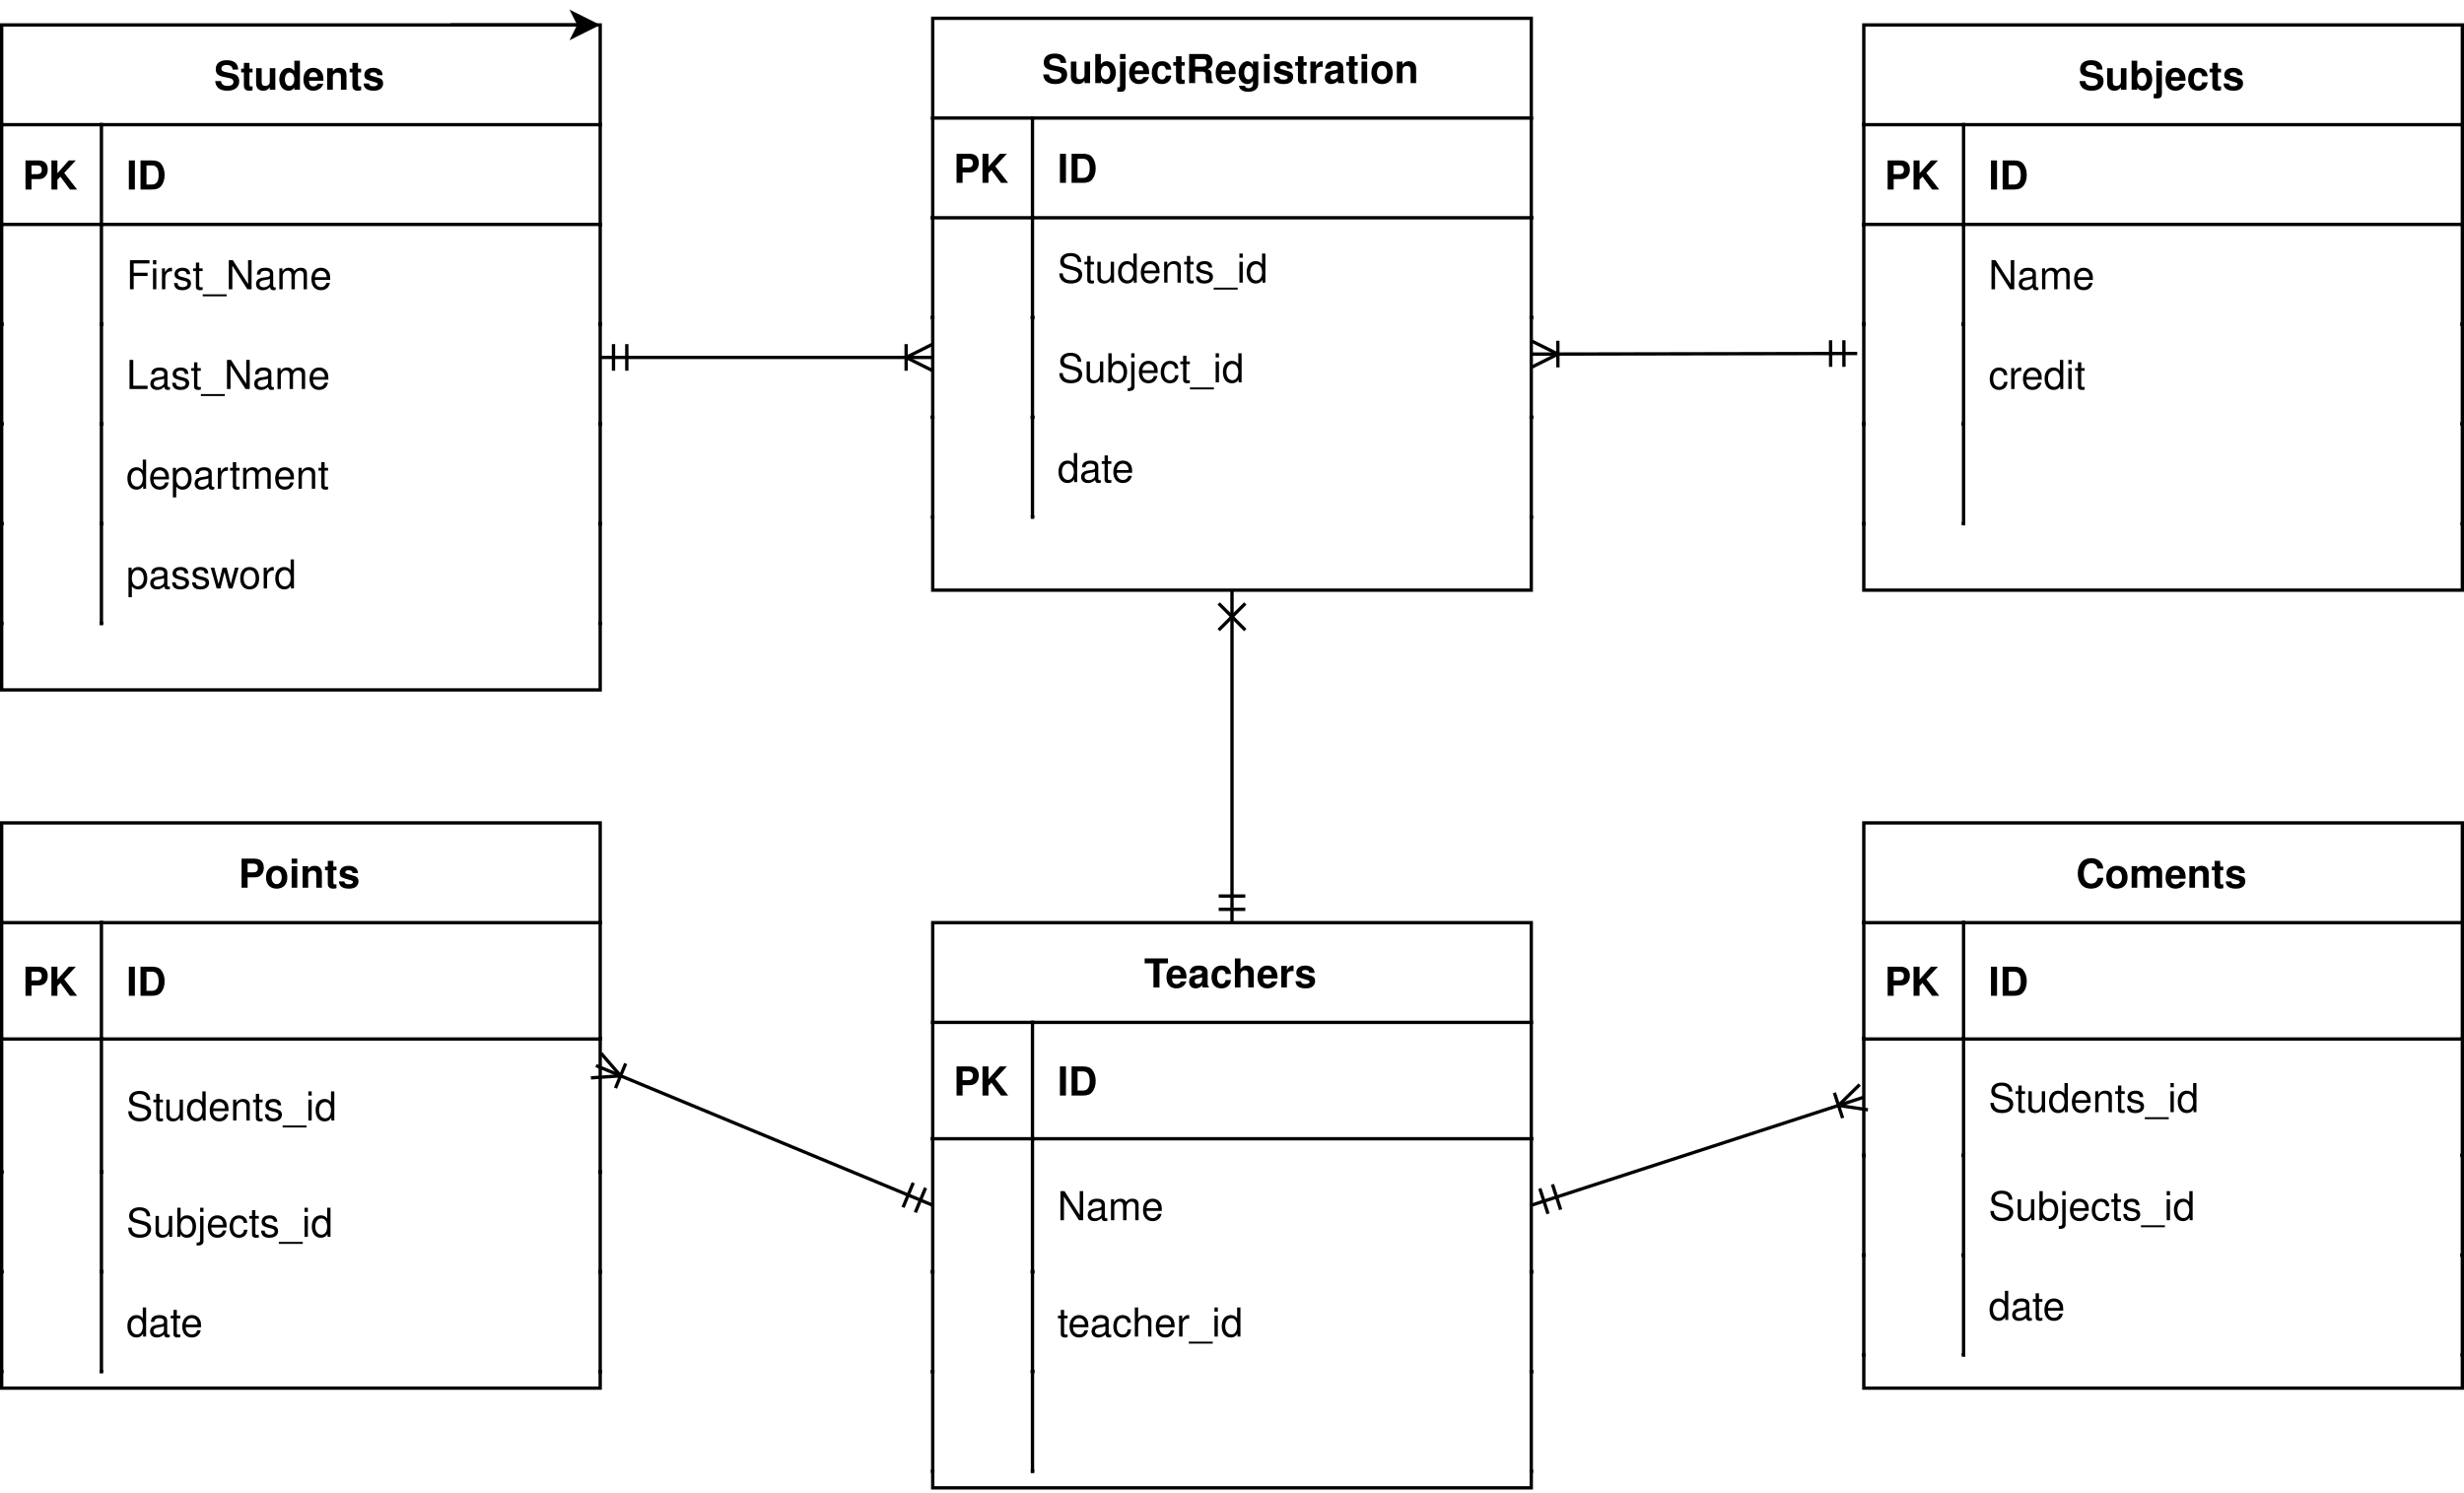
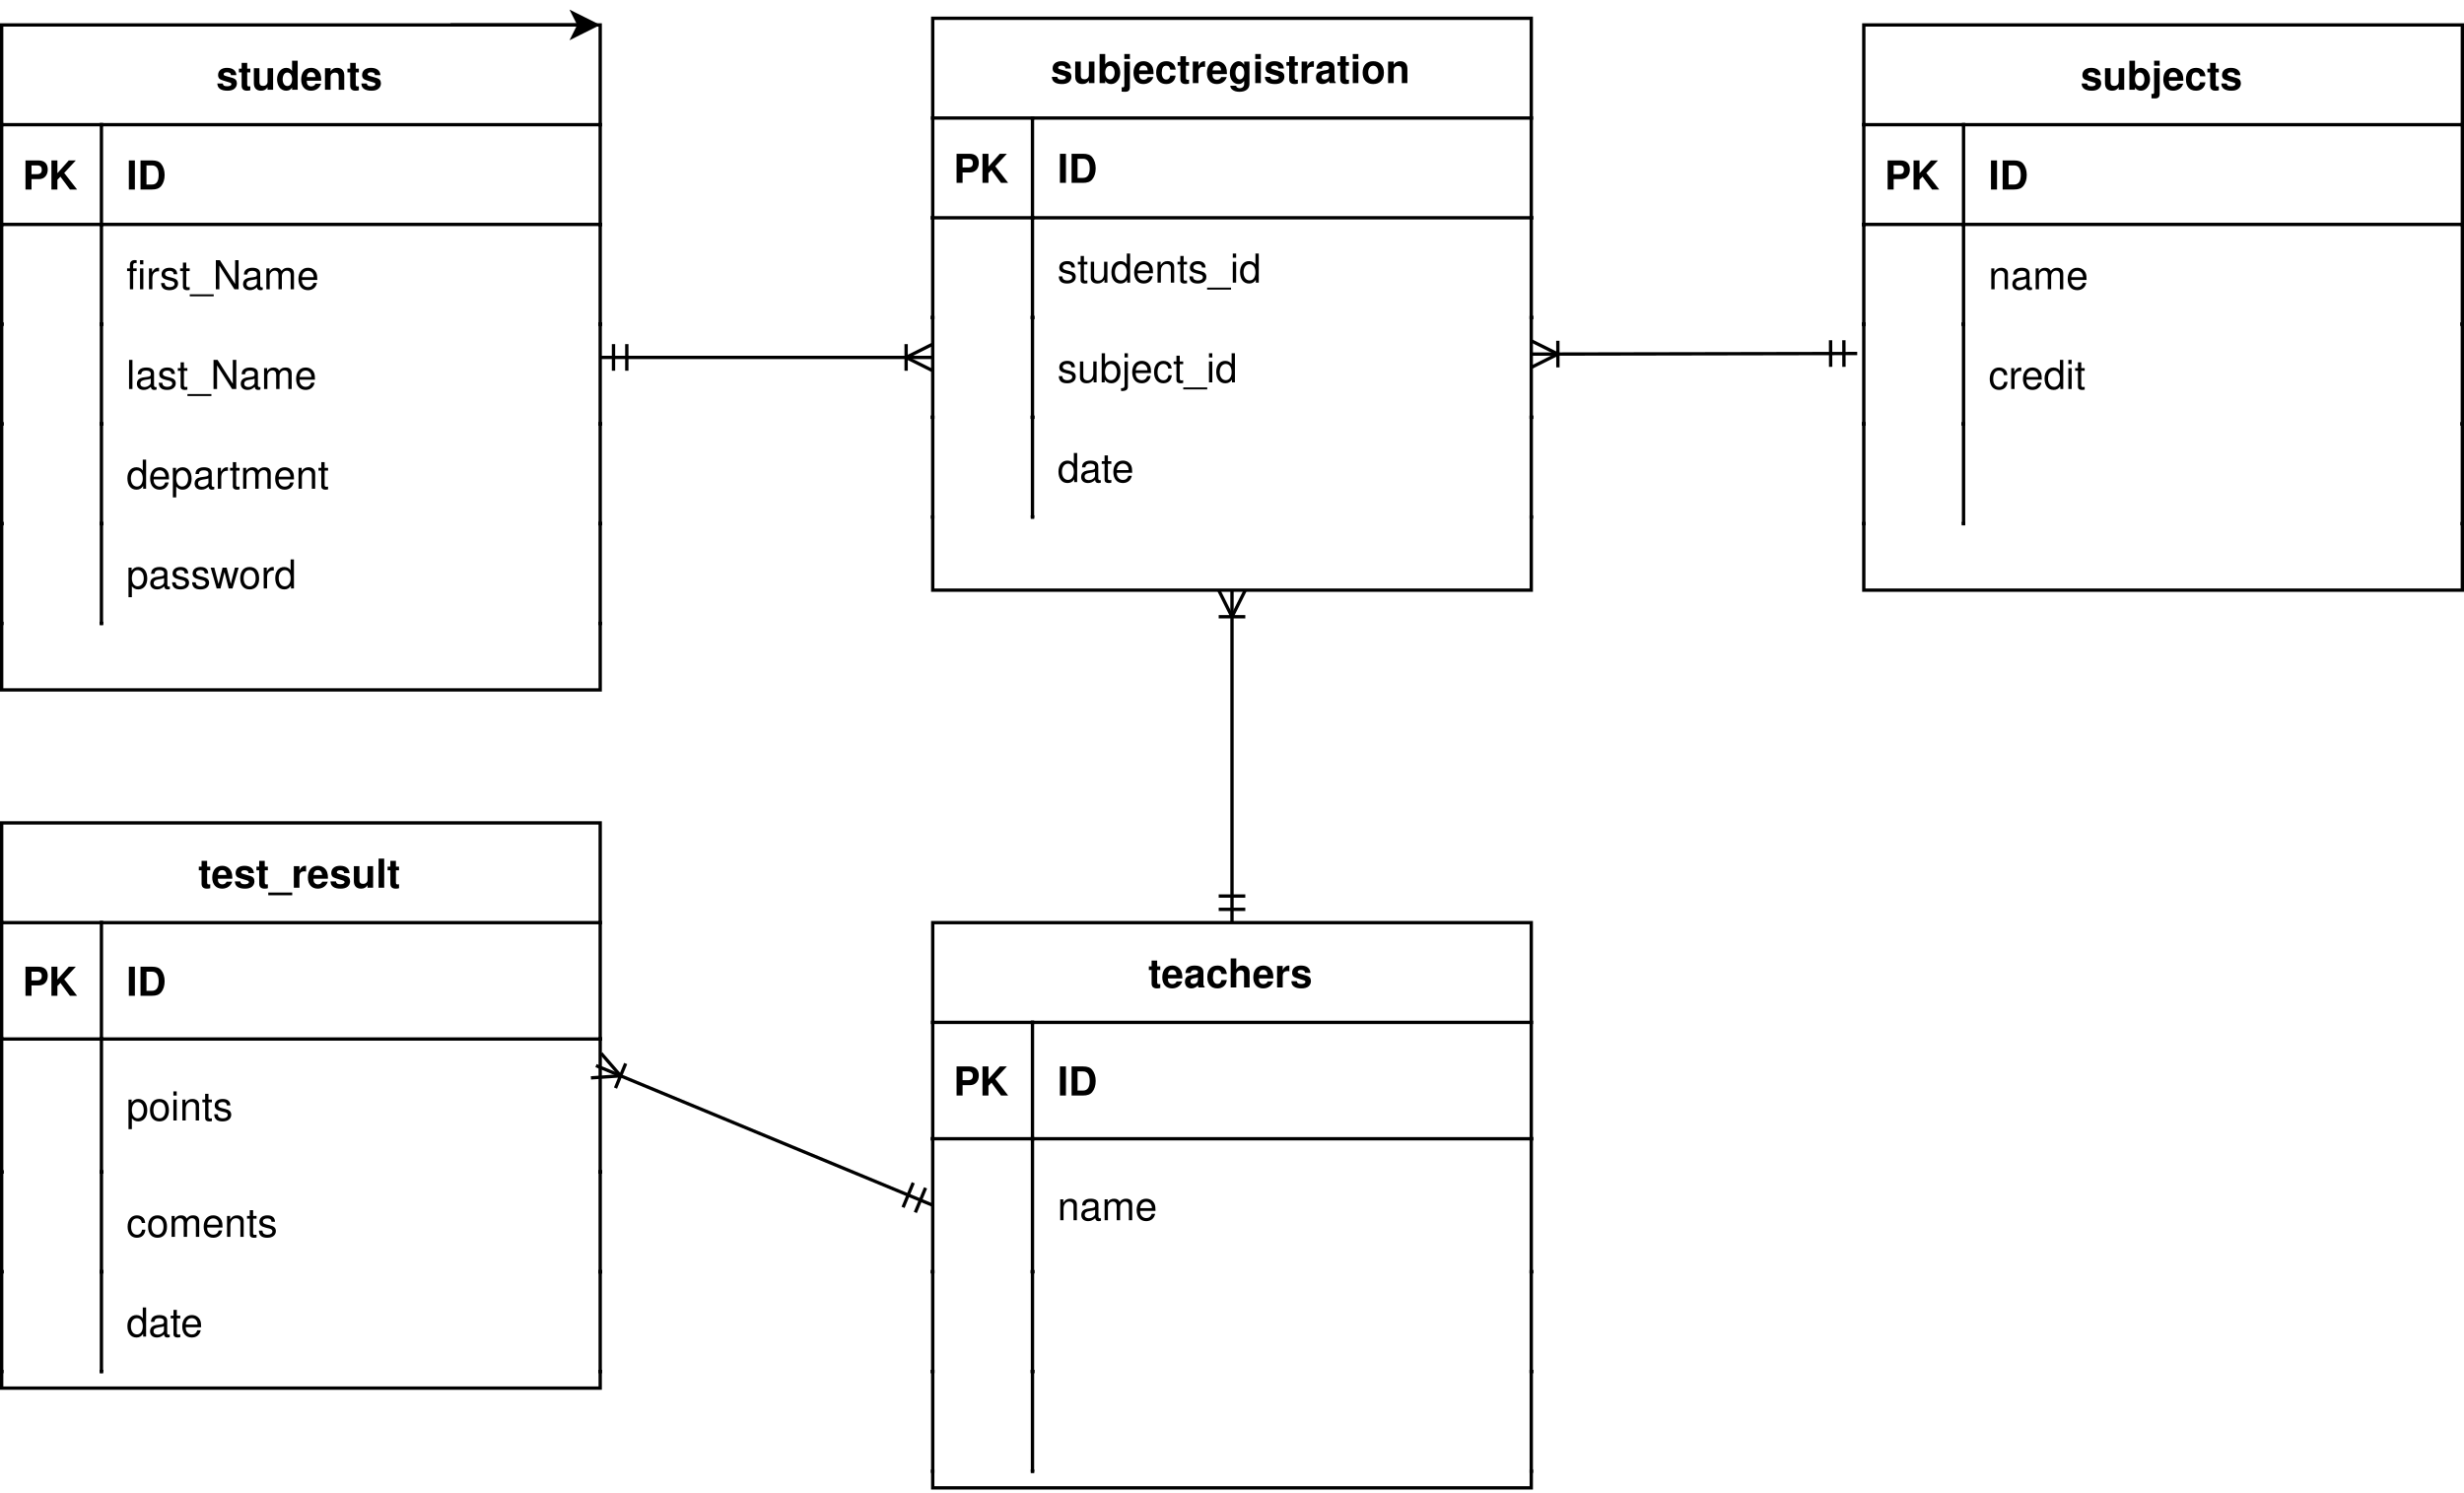
- <svg xmlns="http://www.w3.org/2000/svg" host="65bd71144e" version="1.1" width="741px" height="449px" viewBox="-0.5 -0.5 741 449" content="&lt;mxfile&gt;&lt;diagram id=&quot;-GBpEVrrF6LNIqLnKOfF&quot; name=&quot;ページ1&quot;&gt;7V1dc5s4FP01ftwMQmDjx437sTub7naSzrR96lCj2Oxg5AElcfbXr2RLgBFOJSAEBJ1Mx5LFNdxzOUj3SGIGV7vDx8Tfbz/hAEUz2woOM/huZtve0qX/s4rnU8WClVjFJgmDUxXIK+7C/xCvtHjtQxig9KwhwTgi4f68co3jGK3JWZ2fJPjpvNk9js5/de9vkFRxt/YjufZrGJAtvyx7kdf/gcLNVvwymC9P3+x80ZhfSbr1A/xUqILvZ3CVYExOn3aHFYqY74RfTsd9uPBtdmIJionKAfyMH/3ogV/bHXkI6MEpPz/yLC6anuqefST+T1Z1nRI/IRwbaNEK6m3ihzFKaAU4lqPI36fhsfmpZhtGwY3/jB+IMCRK1/fhAQW3J2hYW4rSDTXGisz4PTV+x0+Gfe1H4Samn9f0XNkvXicopedy46eEt5Bdwb3ziBKCDoUq7pqPCO8QSZ5pE/6tw1HiYQoEak856MDjddsC4LbFK30eaJvMdI4F/cDhqIbGk6C5CAm9SBL60S2NdT/eHNE5dz7zYJDg/Rc/2SDCK/Y4ZL57/3iEm7s5jKIVjjDDMMYxs0Twnn8ZoXtx7E9MCN4JqPiVZ0aPV+1e0z/qh5V15c5cerorWgZ5mf6x5glZ4TglCY0cZgNRAJ8QA7ECwIUygBwxqAgYbAGvpYTX57/0EDuSlZ8jpg2GVQKjfNNg6rn76Mg32zCgt3mllz1lLxfcCjW9yo3lDtC25kc0eGOfoGv8EAepBFV2nkroiUdLAb4/370xfILjTm2v072/DuPNzenIeQlf9xXwPVy+i9xW8VYy1zLgQAK8j/xajol+8eu8Q34FdkPAWr8/URAKe+rsCtR7ISbRK5TA+xAmKfnxt79DfafZ1oE1mVfFUGeiUXUaXXZIowtLD59+sKaIqnGx5kLuo7ABrkGkqYGryaS5cCfS1CVN5WxMK6w5HyJrirAaGWvKSc0AMZR2zDFG0KYGsCbTJnC9iTe1edPtkDeBqzkc6AdxZoE1LuYEIp9ToM69n6ZPOAnMIE4dYE1mTjiXgL57+PkvPb9J+JuxvGZN5Q8sWiBNKHdg+viY61T6ywK2l9oflMXagYp/UL0/YdCDD8riranqnwbAJj8AHbmn00eO7XQooc+xXep/TlPBth9DiyzwRkWwji2BZ04SWwNSoylV1ngnStWm1C61QMcxg1KhspNNolRXAm+dMP8ZQqrqoBpNqnKiZiJVbVLtVCt0mqZvesKq6l42iVWbTrvvLZ+qw2kyn4pfLMCJgg0SeRSO0JbsIn6zoENIvjEorhYuL34XtxX9/O5QLDyLQkxP6JuwwArfi9/kBx1L4igZND7kTfFDsuZny8mFCArPq9h1vIhrgiKfhI/ozHYzdW9R25tFZwI1Z/KDVN151Cl+Z8u9aMU6wWkqKj+E7JL4IYFo8v5258fBP8dTptWFRmrAeDIywLLfCpuFTGRc4blFm5A9aUmI44vcNiKxB4rOgegsAE+tswAWdgs4yannPnbwul3npS7SvoHYI+wOX+zJYm9UXTxPTiSbKvZoAGxypw80zXMZOIjW59hOF3vJya03vkPrzSNzlJ1sEMGCislFfFeBH7RNz5m2dWRNZlbPnpi1ObN2qfl4TVW6fjBrFnijYlZP7sjwQb0xxKoBrNHE2rQDNBHrrGPdx2sq1fWEWUe5aMyrWDRGbRvCqdNysWM3S16L9Au1oigO0G+/4E9+/DwrywNnQkNRRSiLDTIyPBXVnjzAD/3MeDiH0y6luLOyMHESMvhRuZMlQ+VcuWTopH5IhmrtyAQ04SrhUASsluyTCU+/WVcWOJfyruylM3tZfzqWPqMkpBd9lEteDIGibCTmvrx2WLilZS42WNYLi/J6mWxC/SuEhauQzNOKk8v3q+L9XxAol0tYCpM6QZKppLOC4JwpptUq6cXAKmqUwJrL0Qag3U24QXAeJY5Yi6AbbjS8qKfzf2LFt0hUiufdK0RfRWJyhXfThpnVPABVc8atrJsDFYlHvQ6cgVpqHrHti6luG5jJHe+Bqql5+DUfOb3g2Rojp5K1tjdSlGeamKqn6kCsO5KqDbmSubYxH8aslU7TUzWYdu52yLRiqDbw/FQee+Oi2aw3ZrKqqoGt0fw60WkdOgWWas+1jdGGDQdJnyK0xpXfB/ZF6dQg+tTA1uREP7Cn/TTr0GeXs6iBPcgtNbPQGht9mqyP6oBqNm9W7GN1IqlLOI8ouV16G1THue2K9wv18RnXbW5b4102b5HbFj9mQG7bHmfSBY5nrZAOxEbnXoQc3nOm7XY0oc+0qrltp42nIzRjVnsee41p9iW36tNs2Vrbt1xFcsa43LYGtpr8Wh9rJXNtgz0lZ2rQKbBUtcJW+HSYyRk4zuRMxYbh5uW2NbA1OkcDp3ee1KFP2Cl9DvOtJ3Ccbz2p2AvcoNy2BqhG86Yrdzs7XibAZ/WL3c5UZvXnSwtmZ8sKso3QmmwlV70aQEzB6XrxiVMedqiuBnCXvzDU5pokOTf0BfnrLUomiWQmLw+DqjsbtKORWMPYgbxbjSQL2X5qJJac+hmqRpKF37g0EpGYGINGogGx0RqJNYyVVt2OSvWZtlONxDJjX/I89salkVjy3BxzXqGjA6rR4oilmTmaePSsD9JJdk8sYx8ab45yt18A5Ck85DRkN0cb0YDW6BwfmHqhddizU20EDHPZFFB3q1Hs2btXxLW21FQdUKM501UYyrcvlHAriu9ZeeV3qryyQFHeFcdxwBUE7sJbOgs49xyxqURjvYIWE4xJsXni77efcIBYi/8B&lt;/diagram&gt;&lt;/mxfile&gt;">
+ <svg xmlns="http://www.w3.org/2000/svg" host="65bd71144e" version="1.1" width="741px" height="449px" viewBox="-0.5 -0.5 741 449" content="&lt;mxfile&gt;&lt;diagram id=&quot;-GBpEVrrF6LNIqLnKOfF&quot; name=&quot;ページ1&quot;&gt;7V1dj5s4FP01edwR5iOQx530Y1c73a3aSm2fKjd4ElYER+DMZPbXrx1sIDiZ2sAwxFCNqvhiHHPP5WDfg52Zs9we3qdwt/mAQxTPbCs8zJw3M9teeID+zwxPucGfB7lhnUZhbgKl4XP0H+JGi1v3UYiyk4oE45hEu1PjCicJWpETG0xT/Hha7R7Hp9+6g2skGT6vYCxbv0Yh2eTWwPZL+x8oWm/EN4P5Ij+yhaIyv5JsA0P8WDE5b2fOMsWY5J+2hyWKme+EX/Lz3l04WnQsRQlROYH3+AHGe35tGdmH9OSM9488iYumXd2xjwT+ZKbbjMCUcGwcixqotwmMEpRSAziW4xjusuhYPbdsoji8g094T0RDonR7Hx1Q+CmHhtWlKN3RxliRNX5PG//MO8MOwzhaJ/TzivaVfeNtijLalzuYEV5DdgX3zgNKCTpUTNw17xHeIpI+0Sr8qMtR4mEKBGqPJegg4LZNBXDb4kbIA21dNF1iQT9wOM5DE0jQXISEXiSJYPyJxjpM1kd0Tp3PPBimePcFpmtEuGGHI+a7tw9HuLmbozhe4hgzDBOcsJYI3vGDMboX5/7EhOCtgIpfedHo8aq9W/pH/bC0bryZR7u7pGVQlukfq56SJU4yktLIYW0gCuAjYiCeAdBXBpAj5igC5nSA10LC6+NfeogdyQqWiGmDYdXAqN80mHruPj7yzSYK6W1+1suBspcrbnU0vcobKx2g3RqMafAmkKBbvE/CTIKq6KcSeuLRUoHvzzevDJ/guLzubbaDqyhZ3+Vnzmv4ei+A7+HyXeR1irdScx0DDiTAh8iv9ZgYFr/Oe+RXYLcErPP7E4WRaE+dXYH6KMQkenUk8O6jNCM//oZbNHSa7RxYk3lVTHUmGlWn0UWPNOpbevgMgzVFVI2LNX15jBJDo0hTA1eTSdP3JtLUJU3lbEwnrDm/RtYUYTUy1pSTmiFiKG2ZY4ygTQ1gTaZN4AUTb2rzptcjbwJPczowDOIsAmtczAlEPqdCnTuYZY84Dc0gTh1gTWZOZy4Bne1//kv7Nwl/M5bXbKj8Ab8D0nTkAcwQH3O9Sn9FwA5S+3NksfZKxT9HfTxh0IPPkcVbU9U/DYBNfgC68khniBzb61RCn2P71P/ctoLtMKYWReCNimBdWwIvMSaJrQGp0ZQqa7wTpWpTap9aoOuaQamOspNNolRPAm+VMv8ZQqrqoBpNqnKiZiJVbVLtVSt026ZvBsKq6l42iVXbvnY/WD5Vh9NkPhXfWIEThWsk8igcoQ3ZxvxmQYeIfGNQ3PgeL34XtxX9/OZQLTyJQkI79E20wArfq0fKk44lcZYMGp/yZnifrnhvObkQQeGliV3Hs7imKIYkekAnbbdT9/zG3qw6E6g5k5+k6s6jTvE7W+5FDW8/0b58wR9g8iQOvYvYhfETw7LiFibhP8eOU3Olkho8gYwPsOzXQsiX6YzrPClaR+x5SyKcXGS4EUk+jhgiiCEDCNSGDMC3O8BJTkAPcZjX72ovdan2FSQf0e71Sz5F7I1qoBfI6WRTJR8NgE0e+oG22S4Dp9L6HNvrki85xfXKd2izt8lcZScbRLDgzCtGfG+BH7TOwJm2c2RNZtbAnpi1PbP2qfwEbbW6YTBrEXijYtZAHsjwSb0xxKoBrNHE2nYANBHrrGf1J2gr2A2EWUe5dCw4s3SMtm0Ip06Lxo7DLHlF0i80i6o4UFURTuWBmtxQqgh1sUFGhqeiupMH+KkfGQ+XcNq1FHdRFk3kQgY/q3Sy1FA9Vy41lKsfUkON9mUCmnB1LfsU8tNv1o0FTgW9G3vhzp5XoY6ljyiN6EUf5ZJnQ6AqG4k3YF46LLzaYhcbLJqFRX3VTPFa/QuEhaeQzNOKk8v3q+L9X5EpFwunFiZNgqTQSmcV2bnQTc9rpRcDq6pRAmsuRxtw7H7CzQGnUeKKFQm64UbDi3q6/CfWfYtEpXjevUD0ndmckdDx6o8UZfv48gt4I5JTa1tnOqpp404W0IEzmzHqjeEMlFOBxsZ/unqq1wFm4suuX1Atw6/95OkZzzaYPNVa63qPt/FIqjoQ606mGkOu1FzXmNsS5kNk2l4zVA2Ydu6pMa3bxdPRMSP5X8Zea5p9zq36NFtvretbTp768HAeONV2D6smtTaHWam5rnGeNoVrwKTAUqTSTl5Qca5yX7gitMaV3QdnNlZZ4e2zv3ZxZdQ5pfhzP0z7wjWhTqdX6rzOneGcce4Md2a/FHOUUR1QjeZNsVDpJK8NVxuUTtvCzWTd01F9Za+brLZ1HRts9JvVLkJ2mFltS56sX2tW2+pum41rympb8jt4xma1NSA2OqttTbtudMG0vWa1LTO23Shjb1xZbUt+pcKcHeJ0QDU6p21pTvonHj0Zg/SSmBHvZ10bb45yGTto/TuWw+XMadl6jvA09mzCmb0ms8XvW14ZZwJ1txrFmYPb97Sz3yBVB9RozvQUJvDdLw/grShuG/bCW4TxU3+x2MOtD/ibLvZwXXDjAM8PFq7vzANXbP/Q+u17WkwxJtXqKdxtPuAQsRr/Aw==&lt;/diagram&gt;&lt;/mxfile&gt;">
  <defs>
    <clipPath id="mx-clip-0-37-30-30-0">
      <rect x="0" y="37" width="30" height="30" />
    </clipPath>
    <clipPath id="mx-clip-36-37-144-30-0">
      <rect x="36" y="37" width="144" height="30" />
    </clipPath>
    <clipPath id="mx-clip-36-67-144-30-0">
      <rect x="36" y="67" width="144" height="30" />
    </clipPath>
    <clipPath id="mx-clip-36-97-144-30-0">
      <rect x="36" y="97" width="144" height="30" />
    </clipPath>
    <clipPath id="mx-clip-36-127-144-30-0">
      <rect x="36" y="127" width="144" height="30" />
    </clipPath>
    <clipPath id="mx-clip-36-157-144-30-0">
      <rect x="36" y="157" width="144" height="30" />
    </clipPath>
    <clipPath id="mx-clip-560-37-30-30-0">
      <rect x="560" y="37" width="30" height="30" />
    </clipPath>
    <clipPath id="mx-clip-596-37-144-30-0">
      <rect x="596" y="37" width="144" height="30" />
    </clipPath>
    <clipPath id="mx-clip-596-67-144-30-0">
      <rect x="596" y="67" width="144" height="30" />
    </clipPath>
    <clipPath id="mx-clip-596-97-144-30-0">
      <rect x="596" y="97" width="144" height="30" />
    </clipPath>
    <clipPath id="mx-clip-280-35-30-30-0">
      <rect x="280" y="35" width="30" height="30" />
    </clipPath>
    <clipPath id="mx-clip-316-35-144-30-0">
      <rect x="316" y="35" width="144" height="30" />
    </clipPath>
    <clipPath id="mx-clip-316-65-144-30-0">
      <rect x="316" y="65" width="144" height="30" />
    </clipPath>
    <clipPath id="mx-clip-316-95-144-30-0">
      <rect x="316" y="95" width="144" height="30" />
    </clipPath>
    <clipPath id="mx-clip-316-125-144-30-0">
      <rect x="316" y="125" width="144" height="30" />
    </clipPath>
-     <clipPath id="mx-clip-560-277-30-35-0">
-       <rect x="560" y="277" width="30" height="35" />
-     </clipPath>
-     <clipPath id="mx-clip-596-277-144-35-0">
-       <rect x="596" y="277" width="144" height="35" />
-     </clipPath>
-     <clipPath id="mx-clip-596-312-144-35-0">
-       <rect x="596" y="312" width="144" height="35" />
-     </clipPath>
-     <clipPath id="mx-clip-596-347-144-30-0">
-       <rect x="596" y="347" width="144" height="30" />
-     </clipPath>
-     <clipPath id="mx-clip-596-377-144-30-0">
-       <rect x="596" y="377" width="144" height="30" />
-     </clipPath>
    <clipPath id="mx-clip-0-277-30-35-0">
      <rect x="0" y="277" width="30" height="35" />
    </clipPath>
    <clipPath id="mx-clip-36-277-144-35-0">
      <rect x="36" y="277" width="144" height="35" />
    </clipPath>
    <clipPath id="mx-clip-36-312-144-40-0">
      <rect x="36" y="312" width="144" height="40" />
    </clipPath>
    <clipPath id="mx-clip-36-352-144-30-0">
      <rect x="36" y="352" width="144" height="30" />
    </clipPath>
    <clipPath id="mx-clip-36-382-144-30-0">
      <rect x="36" y="382" width="144" height="30" />
    </clipPath>
    <clipPath id="mx-clip-280-307-30-35-0">
      <rect x="280" y="307" width="30" height="35" />
    </clipPath>
    <clipPath id="mx-clip-316-307-144-35-0">
      <rect x="316" y="307" width="144" height="35" />
    </clipPath>
    <clipPath id="mx-clip-316-342-144-40-0">
      <rect x="316" y="342" width="144" height="40" />
-     </clipPath>
-     <clipPath id="mx-clip-316-382-144-30-0">
-       <rect x="316" y="382" width="144" height="30" />
    </clipPath>
  </defs>
  <g>
    <path d="M 0 37 L 0 7 L 180 7 L 180 37" fill="rgb(255, 255, 255)" stroke="rgb(0, 0, 0)" stroke-miterlimit="10" pointer-events="all" />
    <path d="M 0 37 L 0 207 L 180 207 L 180 37" fill="none" stroke="rgb(0, 0, 0)" stroke-miterlimit="10" pointer-events="none" />
    <path d="M 0 37 L 180 37" fill="none" stroke="rgb(0, 0, 0)" stroke-miterlimit="10" pointer-events="none" />
    <path d="M 30 37 L 30 67 L 30 97 L 30 127 L 30 157 L 30 187" fill="none" stroke="rgb(0, 0, 0)" stroke-miterlimit="10" pointer-events="none" />
    <g fill="rgb(0, 0, 0)" font-family="Helvetica" font-weight="bold" pointer-events="none" text-anchor="middle" font-size="12px">
      <text x="89.5" y="26.5">
-                 Students
+                 students
            </text>
    </g>
    <path d="M 0 37 M 180 37 M 180 67 L 0 67" fill="none" stroke="rgb(0, 0, 0)" stroke-linecap="square" stroke-miterlimit="10" pointer-events="none" />
    <path d="M 0 37 M 30 37 M 30 67 M 0 67" fill="none" stroke="rgb(0, 0, 0)" stroke-linecap="square" stroke-miterlimit="10" pointer-events="none" />
    <g fill="rgb(0, 0, 0)" font-family="Helvetica" font-weight="bold" pointer-events="none" clip-path="url(#mx-clip-0-37-30-30-0)" text-anchor="middle" font-size="12px">
      <text x="14.5" y="56.5">
                PK
            </text>
    </g>
    <path d="M 30 37 M 180 37 M 180 67 M 30 67" fill="none" stroke="rgb(0, 0, 0)" stroke-linecap="square" stroke-miterlimit="10" pointer-events="none" />
    <g fill="rgb(0, 0, 0)" font-family="Helvetica" font-weight="bold" text-decoration="underline" pointer-events="none" clip-path="url(#mx-clip-36-37-144-30-0)" font-size="12px">
      <text x="37.5" y="56.5">
                ID
            </text>
    </g>
    <path d="M 0 67 M 180 67 M 180 97 M 0 97" fill="none" stroke="rgb(0, 0, 0)" stroke-linecap="square" stroke-miterlimit="10" pointer-events="none" />
    <path d="M 0 67 M 30 67 M 30 97 M 0 97" fill="none" stroke="rgb(0, 0, 0)" stroke-linecap="square" stroke-miterlimit="10" pointer-events="none" />
    <path d="M 30 67 M 180 67 M 180 97 M 30 97" fill="none" stroke="rgb(0, 0, 0)" stroke-linecap="square" stroke-miterlimit="10" pointer-events="none" />
    <g fill="rgb(0, 0, 0)" font-family="Helvetica" pointer-events="none" clip-path="url(#mx-clip-36-67-144-30-0)" font-size="12px">
      <text x="37.5" y="86.5">
-                 First_Name
+                 first_Name
            </text>
    </g>
    <path d="M 0 97 M 180 97 M 180 127 M 0 127" fill="none" stroke="rgb(0, 0, 0)" stroke-linecap="square" stroke-miterlimit="10" pointer-events="none" />
    <path d="M 0 97 M 30 97 M 30 127 M 0 127" fill="none" stroke="rgb(0, 0, 0)" stroke-linecap="square" stroke-miterlimit="10" pointer-events="none" />
    <path d="M 30 97 M 180 97 M 180 127 M 30 127" fill="none" stroke="rgb(0, 0, 0)" stroke-linecap="square" stroke-miterlimit="10" pointer-events="none" />
    <g fill="rgb(0, 0, 0)" font-family="Helvetica" pointer-events="none" clip-path="url(#mx-clip-36-97-144-30-0)" font-size="12px">
      <text x="37.5" y="116.5">
-                 Last_Name
+                 last_Name
            </text>
    </g>
    <path d="M 0 127 M 180 127 M 180 157 M 0 157" fill="none" stroke="rgb(0, 0, 0)" stroke-linecap="square" stroke-miterlimit="10" pointer-events="none" />
    <path d="M 0 127 M 30 127 M 30 157 M 0 157" fill="none" stroke="rgb(0, 0, 0)" stroke-linecap="square" stroke-miterlimit="10" pointer-events="none" />
    <path d="M 30 127 M 180 127 M 180 157 M 30 157" fill="none" stroke="rgb(0, 0, 0)" stroke-linecap="square" stroke-miterlimit="10" pointer-events="none" />
    <g fill="rgb(0, 0, 0)" font-family="Helvetica" pointer-events="none" clip-path="url(#mx-clip-36-127-144-30-0)" font-size="12px">
      <text x="37.5" y="146.5">
                department
            </text>
    </g>
    <path d="M 0 157 M 180 157 M 180 187 M 0 187" fill="none" stroke="rgb(0, 0, 0)" stroke-linecap="square" stroke-miterlimit="10" pointer-events="none" />
    <path d="M 0 157 M 30 157 M 30 187 M 0 187" fill="none" stroke="rgb(0, 0, 0)" stroke-linecap="square" stroke-miterlimit="10" pointer-events="none" />
    <path d="M 30 157 M 180 157 M 180 187 M 30 187" fill="none" stroke="rgb(0, 0, 0)" stroke-linecap="square" stroke-miterlimit="10" pointer-events="none" />
    <g fill="rgb(0, 0, 0)" font-family="Helvetica" pointer-events="none" clip-path="url(#mx-clip-36-157-144-30-0)" font-size="12px">
      <text x="37.5" y="176.5">
                password
            </text>
    </g>
    <path d="M 560 37 L 560 7 L 740 7 L 740 37" fill="rgb(255, 255, 255)" stroke="rgb(0, 0, 0)" stroke-miterlimit="10" pointer-events="none" />
    <path d="M 560 37 L 560 177 L 740 177 L 740 37" fill="none" stroke="rgb(0, 0, 0)" stroke-miterlimit="10" pointer-events="none" />
    <path d="M 560 37 L 740 37" fill="none" stroke="rgb(0, 0, 0)" stroke-miterlimit="10" pointer-events="none" />
    <path d="M 590 37 L 590 67 L 590 97 L 590 127 L 590 157" fill="none" stroke="rgb(0, 0, 0)" stroke-miterlimit="10" pointer-events="none" />
    <g fill="rgb(0, 0, 0)" font-family="Helvetica" font-weight="bold" pointer-events="none" text-anchor="middle" font-size="12px">
      <text x="649.5" y="26.5">
-                 Subjects
+                 subjects
            </text>
    </g>
    <path d="M 560 37 M 740 37 M 740 67 L 560 67" fill="none" stroke="rgb(0, 0, 0)" stroke-linecap="square" stroke-miterlimit="10" pointer-events="none" />
    <path d="M 560 37 M 590 37 M 590 67 M 560 67" fill="none" stroke="rgb(0, 0, 0)" stroke-linecap="square" stroke-miterlimit="10" pointer-events="none" />
    <g fill="rgb(0, 0, 0)" font-family="Helvetica" font-weight="bold" pointer-events="none" clip-path="url(#mx-clip-560-37-30-30-0)" text-anchor="middle" font-size="12px">
      <text x="574.5" y="56.5">
                PK
            </text>
    </g>
    <path d="M 590 37 M 740 37 M 740 67 M 590 67" fill="none" stroke="rgb(0, 0, 0)" stroke-linecap="square" stroke-miterlimit="10" pointer-events="none" />
    <g fill="rgb(0, 0, 0)" font-family="Helvetica" font-weight="bold" text-decoration="underline" pointer-events="none" clip-path="url(#mx-clip-596-37-144-30-0)" font-size="12px">
      <text x="597.5" y="56.5">
                ID
            </text>
    </g>
    <path d="M 560 67 M 740 67 M 740 97 M 560 97" fill="none" stroke="rgb(0, 0, 0)" stroke-linecap="square" stroke-miterlimit="10" pointer-events="none" />
    <path d="M 560 67 M 590 67 M 590 97 M 560 97" fill="none" stroke="rgb(0, 0, 0)" stroke-linecap="square" stroke-miterlimit="10" pointer-events="none" />
    <path d="M 590 67 M 740 67 M 740 97 M 590 97" fill="none" stroke="rgb(0, 0, 0)" stroke-linecap="square" stroke-miterlimit="10" pointer-events="none" />
    <g fill="rgb(0, 0, 0)" font-family="Helvetica" pointer-events="none" clip-path="url(#mx-clip-596-67-144-30-0)" font-size="12px">
      <text x="597.5" y="86.5">
-                 Name
+                 name
            </text>
    </g>
    <path d="M 560 97 M 740 97 M 740 127 M 560 127" fill="none" stroke="rgb(0, 0, 0)" stroke-linecap="square" stroke-miterlimit="10" pointer-events="none" />
    <path d="M 560 97 M 590 97 M 590 127 M 560 127" fill="none" stroke="rgb(0, 0, 0)" stroke-linecap="square" stroke-miterlimit="10" pointer-events="none" />
    <path d="M 590 97 M 740 97 M 740 127 M 590 127" fill="none" stroke="rgb(0, 0, 0)" stroke-linecap="square" stroke-miterlimit="10" pointer-events="none" />
    <g fill="rgb(0, 0, 0)" font-family="Helvetica" pointer-events="none" clip-path="url(#mx-clip-596-97-144-30-0)" font-size="12px">
      <text x="597.5" y="116.5">
                credit
            </text>
    </g>
    <path d="M 560 127 M 740 127 M 740 157 M 560 157" fill="none" stroke="rgb(0, 0, 0)" stroke-linecap="square" stroke-miterlimit="10" pointer-events="none" />
    <path d="M 560 127 M 590 127 M 590 157 M 560 157" fill="none" stroke="rgb(0, 0, 0)" stroke-linecap="square" stroke-miterlimit="10" pointer-events="none" />
    <path d="M 590 127 M 740 127 M 740 157 M 590 157" fill="none" stroke="rgb(0, 0, 0)" stroke-linecap="square" stroke-miterlimit="10" pointer-events="none" />
    <path d="M 135 7 L 173.63 7" fill="none" stroke="rgb(0, 0, 0)" stroke-miterlimit="10" pointer-events="none" />
    <path d="M 178.88 7 L 171.88 10.5 L 173.63 7 L 171.88 3.5 Z" fill="rgb(0, 0, 0)" stroke="rgb(0, 0, 0)" stroke-miterlimit="10" pointer-events="none" />
    <path d="M 370 177 L 370 277" fill="none" stroke="rgb(0, 0, 0)" stroke-miterlimit="10" pointer-events="none" />
-     <path d="M 374 181 L 366 189 M 366 181 L 374 189" fill="none" stroke="rgb(0, 0, 0)" stroke-miterlimit="10" pointer-events="none" />
+     <path d="M 374 185 L 366 185 M 366 177 L 370 185 L 374 177" fill="none" stroke="rgb(0, 0, 0)" stroke-miterlimit="10" pointer-events="none" />
    <path d="M 366 273 L 374 273 M 366 269 L 374 269" fill="none" stroke="rgb(0, 0, 0)" stroke-miterlimit="10" pointer-events="none" />
    <path d="M 280 35 L 280 5 L 460 5 L 460 35" fill="rgb(255, 255, 255)" stroke="rgb(0, 0, 0)" stroke-miterlimit="10" pointer-events="none" />
    <path d="M 280 35 L 280 177 L 460 177 L 460 35" fill="none" stroke="rgb(0, 0, 0)" stroke-miterlimit="10" pointer-events="none" />
    <path d="M 280 35 L 460 35" fill="none" stroke="rgb(0, 0, 0)" stroke-miterlimit="10" pointer-events="none" />
    <path d="M 310 35 L 310 65 L 310 95 L 310 125 L 310 155" fill="none" stroke="rgb(0, 0, 0)" stroke-miterlimit="10" pointer-events="none" />
    <g fill="rgb(0, 0, 0)" font-family="Helvetica" font-weight="bold" pointer-events="none" text-anchor="middle" font-size="12px">
      <text x="369.5" y="24.5">
-                 SubjectRegistration
+                 subjectregistration
            </text>
    </g>
    <path d="M 280 35 M 460 35 M 460 65 L 280 65" fill="none" stroke="rgb(0, 0, 0)" stroke-linecap="square" stroke-miterlimit="10" pointer-events="none" />
    <path d="M 280 35 M 310 35 M 310 65 M 280 65" fill="none" stroke="rgb(0, 0, 0)" stroke-linecap="square" stroke-miterlimit="10" pointer-events="none" />
    <g fill="rgb(0, 0, 0)" font-family="Helvetica" font-weight="bold" pointer-events="none" clip-path="url(#mx-clip-280-35-30-30-0)" text-anchor="middle" font-size="12px">
      <text x="294.5" y="54.5">
                PK
            </text>
    </g>
    <path d="M 310 35 M 460 35 M 460 65 M 310 65" fill="none" stroke="rgb(0, 0, 0)" stroke-linecap="square" stroke-miterlimit="10" pointer-events="none" />
    <g fill="rgb(0, 0, 0)" font-family="Helvetica" font-weight="bold" text-decoration="underline" pointer-events="none" clip-path="url(#mx-clip-316-35-144-30-0)" font-size="12px">
      <text x="317.5" y="54.5">
                ID
            </text>
    </g>
    <path d="M 280 65 M 460 65 M 460 95 M 280 95" fill="none" stroke="rgb(0, 0, 0)" stroke-linecap="square" stroke-miterlimit="10" pointer-events="none" />
    <path d="M 280 65 M 310 65 M 310 95 M 280 95" fill="none" stroke="rgb(0, 0, 0)" stroke-linecap="square" stroke-miterlimit="10" pointer-events="none" />
    <path d="M 310 65 M 460 65 M 460 95 M 310 95" fill="none" stroke="rgb(0, 0, 0)" stroke-linecap="square" stroke-miterlimit="10" pointer-events="none" />
    <g fill="rgb(0, 0, 0)" font-family="Helvetica" pointer-events="none" clip-path="url(#mx-clip-316-65-144-30-0)" font-size="12px">
      <text x="317.5" y="84.5">
-                 Students_id
+                 students_id
            </text>
    </g>
    <path d="M 280 95 M 460 95 M 460 125 M 280 125" fill="none" stroke="rgb(0, 0, 0)" stroke-linecap="square" stroke-miterlimit="10" pointer-events="none" />
    <path d="M 280 95 M 310 95 M 310 125 M 280 125" fill="none" stroke="rgb(0, 0, 0)" stroke-linecap="square" stroke-miterlimit="10" pointer-events="none" />
    <path d="M 310 95 M 460 95 M 460 125 M 310 125" fill="none" stroke="rgb(0, 0, 0)" stroke-linecap="square" stroke-miterlimit="10" pointer-events="none" />
    <g fill="rgb(0, 0, 0)" font-family="Helvetica" pointer-events="none" clip-path="url(#mx-clip-316-95-144-30-0)" font-size="12px">
      <text x="317.5" y="114.5">
-                 Subject_id
+                 subject_id
            </text>
    </g>
    <path d="M 280 125 M 460 125 M 460 155 M 280 155" fill="none" stroke="rgb(0, 0, 0)" stroke-linecap="square" stroke-miterlimit="10" pointer-events="none" />
    <path d="M 280 125 M 310 125 M 310 155 M 280 155" fill="none" stroke="rgb(0, 0, 0)" stroke-linecap="square" stroke-miterlimit="10" pointer-events="none" />
    <path d="M 310 125 M 460 125 M 460 155 M 310 155" fill="none" stroke="rgb(0, 0, 0)" stroke-linecap="square" stroke-miterlimit="10" pointer-events="none" />
    <g fill="rgb(0, 0, 0)" font-family="Helvetica" pointer-events="none" clip-path="url(#mx-clip-316-125-144-30-0)" font-size="12px">
      <text x="317.5" y="144.5">
                date
            </text>
    </g>
    <path d="M 180 107 L 280 107" fill="none" stroke="rgb(0, 0, 0)" stroke-miterlimit="10" pointer-events="none" />
    <path d="M 184 103 L 184 111 M 188 103 L 188 111" fill="none" stroke="rgb(0, 0, 0)" stroke-miterlimit="10" pointer-events="none" />
    <path d="M 272 111 L 272 103 M 280 103 L 272 107 L 280 111" fill="none" stroke="rgb(0, 0, 0)" stroke-miterlimit="10" pointer-events="none" />
    <path d="M 460 106 L 558.02 105.82" fill="none" stroke="rgb(0, 0, 0)" stroke-miterlimit="10" pointer-events="none" />
    <path d="M 467.99 101.99 L 468.01 109.99 M 460.01 110 L 468 105.99 L 459.99 102" fill="none" stroke="rgb(0, 0, 0)" stroke-miterlimit="10" pointer-events="none" />
    <path d="M 554.03 109.83 L 554.01 101.83 M 550.03 109.83 L 550.01 101.83" fill="none" stroke="rgb(0, 0, 0)" stroke-miterlimit="10" pointer-events="none" />
    <path d="M 280 362 L 178.74 320" fill="none" stroke="rgb(0, 0, 0)" stroke-miterlimit="10" pointer-events="none" />
    <path d="M 274.77 364.16 L 277.84 356.77 M 271.08 362.63 L 274.14 355.24" fill="none" stroke="rgb(0, 0, 0)" stroke-miterlimit="10" pointer-events="none" />
    <path d="M 187.66 319.37 L 184.6 326.76 M 177.21 323.69 L 186.13 323.07 L 180.27 316.31" fill="none" stroke="rgb(0, 0, 0)" stroke-miterlimit="10" pointer-events="none" />
-     <path d="M 560 277 L 560 247 L 740 247 L 740 277" fill="rgb(255, 255, 255)" stroke="rgb(0, 0, 0)" stroke-miterlimit="10" pointer-events="none" />
-     <path d="M 560 277 L 560 417 L 740 417 L 740 277" fill="none" stroke="rgb(0, 0, 0)" stroke-miterlimit="10" pointer-events="none" />
-     <path d="M 560 277 L 740 277" fill="none" stroke="rgb(0, 0, 0)" stroke-miterlimit="10" pointer-events="none" />
-     <path d="M 590 277 L 590 312 L 590 347 L 590 377 L 590 407" fill="none" stroke="rgb(0, 0, 0)" stroke-miterlimit="10" pointer-events="none" />
-     <g fill="rgb(0, 0, 0)" font-family="Helvetica" font-weight="bold" pointer-events="none" text-anchor="middle" font-size="12px">
-       <text x="649.5" y="266.5">
-                 Coments
-             </text>
-     </g>
-     <path d="M 560 277 M 740 277 M 740 312 L 560 312" fill="none" stroke="rgb(0, 0, 0)" stroke-linecap="square" stroke-miterlimit="10" pointer-events="none" />
-     <path d="M 560 277 M 590 277 M 590 312 M 560 312" fill="none" stroke="rgb(0, 0, 0)" stroke-linecap="square" stroke-miterlimit="10" pointer-events="none" />
-     <g fill="rgb(0, 0, 0)" font-family="Helvetica" font-weight="bold" pointer-events="none" clip-path="url(#mx-clip-560-277-30-35-0)" text-anchor="middle" font-size="12px">
-       <text x="574.5" y="299">
-                 PK
-             </text>
-     </g>
-     <path d="M 590 277 M 740 277 M 740 312 M 590 312" fill="none" stroke="rgb(0, 0, 0)" stroke-linecap="square" stroke-miterlimit="10" pointer-events="none" />
-     <g fill="rgb(0, 0, 0)" font-family="Helvetica" font-weight="bold" text-decoration="underline" pointer-events="none" clip-path="url(#mx-clip-596-277-144-35-0)" font-size="12px">
-       <text x="597.5" y="299">
-                 ID
-             </text>
-     </g>
-     <path d="M 560 312 M 740 312 M 740 347 M 560 347" fill="none" stroke="rgb(0, 0, 0)" stroke-linecap="square" stroke-miterlimit="10" pointer-events="none" />
-     <path d="M 560 312 M 590 312 M 590 347 M 560 347" fill="none" stroke="rgb(0, 0, 0)" stroke-linecap="square" stroke-miterlimit="10" pointer-events="none" />
-     <path d="M 590 312 M 740 312 M 740 347 M 590 347" fill="none" stroke="rgb(0, 0, 0)" stroke-linecap="square" stroke-miterlimit="10" pointer-events="none" />
-     <g fill="rgb(0, 0, 0)" font-family="Helvetica" pointer-events="none" clip-path="url(#mx-clip-596-312-144-35-0)" font-size="12px">
-       <text x="597.5" y="334">
-                 Students_id
-             </text>
-     </g>
-     <path d="M 560 347 M 740 347 M 740 377 M 560 377" fill="none" stroke="rgb(0, 0, 0)" stroke-linecap="square" stroke-miterlimit="10" pointer-events="none" />
-     <path d="M 560 347 M 590 347 M 590 377 M 560 377" fill="none" stroke="rgb(0, 0, 0)" stroke-linecap="square" stroke-miterlimit="10" pointer-events="none" />
-     <path d="M 590 347 M 740 347 M 740 377 M 590 377" fill="none" stroke="rgb(0, 0, 0)" stroke-linecap="square" stroke-miterlimit="10" pointer-events="none" />
-     <g fill="rgb(0, 0, 0)" font-family="Helvetica" pointer-events="none" clip-path="url(#mx-clip-596-347-144-30-0)" font-size="12px">
-       <text x="597.5" y="366.5">
-                 Subjects_id
-             </text>
-     </g>
-     <path d="M 560 377 M 740 377 M 740 407 M 560 407" fill="none" stroke="rgb(0, 0, 0)" stroke-linecap="square" stroke-miterlimit="10" pointer-events="none" />
-     <path d="M 560 377 M 590 377 M 590 407 M 560 407" fill="none" stroke="rgb(0, 0, 0)" stroke-linecap="square" stroke-miterlimit="10" pointer-events="none" />
-     <path d="M 590 377 M 740 377 M 740 407 M 590 407" fill="none" stroke="rgb(0, 0, 0)" stroke-linecap="square" stroke-miterlimit="10" pointer-events="none" />
-     <g fill="rgb(0, 0, 0)" font-family="Helvetica" pointer-events="none" clip-path="url(#mx-clip-596-377-144-30-0)" font-size="12px">
-       <text x="597.5" y="396.5">
-                 date
-             </text>
-     </g>
    <path d="M 0 277 L 0 247 L 180 247 L 180 277" fill="rgb(255, 255, 255)" stroke="rgb(0, 0, 0)" stroke-miterlimit="10" pointer-events="none" />
    <path d="M 0 277 L 0 417 L 180 417 L 180 277" fill="none" stroke="rgb(0, 0, 0)" stroke-miterlimit="10" pointer-events="none" />
    <path d="M 0 277 L 180 277" fill="none" stroke="rgb(0, 0, 0)" stroke-miterlimit="10" pointer-events="none" />
    <path d="M 30 277 L 30 312 L 30 352 L 30 382 L 30 412" fill="none" stroke="rgb(0, 0, 0)" stroke-miterlimit="10" pointer-events="none" />
    <g fill="rgb(0, 0, 0)" font-family="Helvetica" font-weight="bold" pointer-events="none" text-anchor="middle" font-size="12px">
      <text x="89.5" y="266.5">
-                 Points
+                 test_result
            </text>
    </g>
    <path d="M 0 277 M 180 277 M 180 312 L 0 312" fill="none" stroke="rgb(0, 0, 0)" stroke-linecap="square" stroke-miterlimit="10" pointer-events="none" />
    <path d="M 0 277 M 30 277 M 30 312 M 0 312" fill="none" stroke="rgb(0, 0, 0)" stroke-linecap="square" stroke-miterlimit="10" pointer-events="none" />
    <g fill="rgb(0, 0, 0)" font-family="Helvetica" font-weight="bold" pointer-events="none" clip-path="url(#mx-clip-0-277-30-35-0)" text-anchor="middle" font-size="12px">
      <text x="14.5" y="299">
                PK
            </text>
    </g>
    <path d="M 30 277 M 180 277 M 180 312 M 30 312" fill="none" stroke="rgb(0, 0, 0)" stroke-linecap="square" stroke-miterlimit="10" pointer-events="none" />
    <g fill="rgb(0, 0, 0)" font-family="Helvetica" font-weight="bold" text-decoration="underline" pointer-events="none" clip-path="url(#mx-clip-36-277-144-35-0)" font-size="12px">
      <text x="37.5" y="299">
                ID
            </text>
    </g>
    <path d="M 0 312 M 180 312 M 180 352 M 0 352" fill="none" stroke="rgb(0, 0, 0)" stroke-linecap="square" stroke-miterlimit="10" pointer-events="none" />
    <path d="M 0 312 M 30 312 M 30 352 M 0 352" fill="none" stroke="rgb(0, 0, 0)" stroke-linecap="square" stroke-miterlimit="10" pointer-events="none" />
    <path d="M 30 312 M 180 312 M 180 352 M 30 352" fill="none" stroke="rgb(0, 0, 0)" stroke-linecap="square" stroke-miterlimit="10" pointer-events="none" />
    <g fill="rgb(0, 0, 0)" font-family="Helvetica" pointer-events="none" clip-path="url(#mx-clip-36-312-144-40-0)" font-size="12px">
      <text x="37.5" y="336.5">
-                 Students_id
+                 points
            </text>
    </g>
    <path d="M 0 352 M 180 352 M 180 382 M 0 382" fill="none" stroke="rgb(0, 0, 0)" stroke-linecap="square" stroke-miterlimit="10" pointer-events="none" />
    <path d="M 0 352 M 30 352 M 30 382 M 0 382" fill="none" stroke="rgb(0, 0, 0)" stroke-linecap="square" stroke-miterlimit="10" pointer-events="none" />
    <path d="M 30 352 M 180 352 M 180 382 M 30 382" fill="none" stroke="rgb(0, 0, 0)" stroke-linecap="square" stroke-miterlimit="10" pointer-events="none" />
    <g fill="rgb(0, 0, 0)" font-family="Helvetica" pointer-events="none" clip-path="url(#mx-clip-36-352-144-30-0)" font-size="12px">
      <text x="37.5" y="371.5">
-                 Subjects_id
+                 coments
            </text>
    </g>
    <path d="M 0 382 M 180 382 M 180 412 M 0 412" fill="none" stroke="rgb(0, 0, 0)" stroke-linecap="square" stroke-miterlimit="10" pointer-events="none" />
    <path d="M 0 382 M 30 382 M 30 412 M 0 412" fill="none" stroke="rgb(0, 0, 0)" stroke-linecap="square" stroke-miterlimit="10" pointer-events="none" />
    <path d="M 30 382 M 180 382 M 180 412 M 30 412" fill="none" stroke="rgb(0, 0, 0)" stroke-linecap="square" stroke-miterlimit="10" pointer-events="none" />
    <g fill="rgb(0, 0, 0)" font-family="Helvetica" pointer-events="none" clip-path="url(#mx-clip-36-382-144-30-0)" font-size="12px">
      <text x="37.5" y="401.5">
                date
            </text>
    </g>
-     <path d="M 460 362 L 560 329.5" fill="none" stroke="rgb(0, 0, 0)" stroke-miterlimit="10" pointer-events="none" />
-     <path d="M 462.57 356.96 L 465.04 364.57 M 466.37 355.72 L 468.84 363.33" fill="none" stroke="rgb(0, 0, 0)" stroke-miterlimit="10" pointer-events="none" />
-     <path d="M 553.63 335.78 L 551.16 328.17 M 558.76 325.7 L 552.39 331.97 L 561.24 333.3" fill="none" stroke="rgb(0, 0, 0)" stroke-miterlimit="10" pointer-events="none" />
    <path d="M 280 307 L 280 277 L 460 277 L 460 307" fill="rgb(255, 255, 255)" stroke="rgb(0, 0, 0)" stroke-miterlimit="10" pointer-events="none" />
    <path d="M 280 307 L 280 447 L 460 447 L 460 307" fill="none" stroke="rgb(0, 0, 0)" stroke-miterlimit="10" pointer-events="none" />
    <path d="M 280 307 L 460 307" fill="none" stroke="rgb(0, 0, 0)" stroke-miterlimit="10" pointer-events="none" />
    <path d="M 310 307 L 310 342 L 310 382 L 310 412 L 310 442" fill="none" stroke="rgb(0, 0, 0)" stroke-miterlimit="10" pointer-events="none" />
    <g fill="rgb(0, 0, 0)" font-family="Helvetica" font-weight="bold" pointer-events="none" text-anchor="middle" font-size="12px">
      <text x="369.5" y="296.5">
-                 Teachers
+                 teachers
            </text>
    </g>
    <path d="M 280 307 M 460 307 M 460 342 L 280 342" fill="none" stroke="rgb(0, 0, 0)" stroke-linecap="square" stroke-miterlimit="10" pointer-events="none" />
    <path d="M 280 307 M 310 307 M 310 342 M 280 342" fill="none" stroke="rgb(0, 0, 0)" stroke-linecap="square" stroke-miterlimit="10" pointer-events="none" />
    <g fill="rgb(0, 0, 0)" font-family="Helvetica" font-weight="bold" pointer-events="none" clip-path="url(#mx-clip-280-307-30-35-0)" text-anchor="middle" font-size="12px">
      <text x="294.5" y="329">
                PK
            </text>
    </g>
    <path d="M 310 307 M 460 307 M 460 342 M 310 342" fill="none" stroke="rgb(0, 0, 0)" stroke-linecap="square" stroke-miterlimit="10" pointer-events="none" />
    <g fill="rgb(0, 0, 0)" font-family="Helvetica" font-weight="bold" text-decoration="underline" pointer-events="none" clip-path="url(#mx-clip-316-307-144-35-0)" font-size="12px">
      <text x="317.5" y="329">
                ID
            </text>
    </g>
    <path d="M 280 342 M 460 342 M 460 382 M 280 382" fill="none" stroke="rgb(0, 0, 0)" stroke-linecap="square" stroke-miterlimit="10" pointer-events="none" />
    <path d="M 280 342 M 310 342 M 310 382 M 280 382" fill="none" stroke="rgb(0, 0, 0)" stroke-linecap="square" stroke-miterlimit="10" pointer-events="none" />
    <path d="M 310 342 M 460 342 M 460 382 M 310 382" fill="none" stroke="rgb(0, 0, 0)" stroke-linecap="square" stroke-miterlimit="10" pointer-events="none" />
    <g fill="rgb(0, 0, 0)" font-family="Helvetica" pointer-events="none" clip-path="url(#mx-clip-316-342-144-40-0)" font-size="12px">
      <text x="317.5" y="366.5">
-                 Name
+                 name
            </text>
    </g>
    <path d="M 280 382 M 460 382 M 460 412 M 280 412" fill="none" stroke="rgb(0, 0, 0)" stroke-linecap="square" stroke-miterlimit="10" pointer-events="none" />
    <path d="M 280 382 M 310 382 M 310 412 M 280 412" fill="none" stroke="rgb(0, 0, 0)" stroke-linecap="square" stroke-miterlimit="10" pointer-events="none" />
    <path d="M 310 382 M 460 382 M 460 412 M 310 412" fill="none" stroke="rgb(0, 0, 0)" stroke-linecap="square" stroke-miterlimit="10" pointer-events="none" />
-     <g fill="rgb(0, 0, 0)" font-family="Helvetica" pointer-events="none" clip-path="url(#mx-clip-316-382-144-30-0)" font-size="12px">
-       <text x="317.5" y="401.5">
-                 teacher_id
-             </text>
-     </g>
    <path d="M 280 412 M 460 412 M 460 442 M 280 442" fill="none" stroke="rgb(0, 0, 0)" stroke-linecap="square" stroke-miterlimit="10" pointer-events="none" />
    <path d="M 280 412 M 310 412 M 310 442 M 280 442" fill="none" stroke="rgb(0, 0, 0)" stroke-linecap="square" stroke-miterlimit="10" pointer-events="none" />
    <path d="M 310 412 M 460 412 M 460 442 M 310 442" fill="none" stroke="rgb(0, 0, 0)" stroke-linecap="square" stroke-miterlimit="10" pointer-events="none" />
  </g>
</svg>
